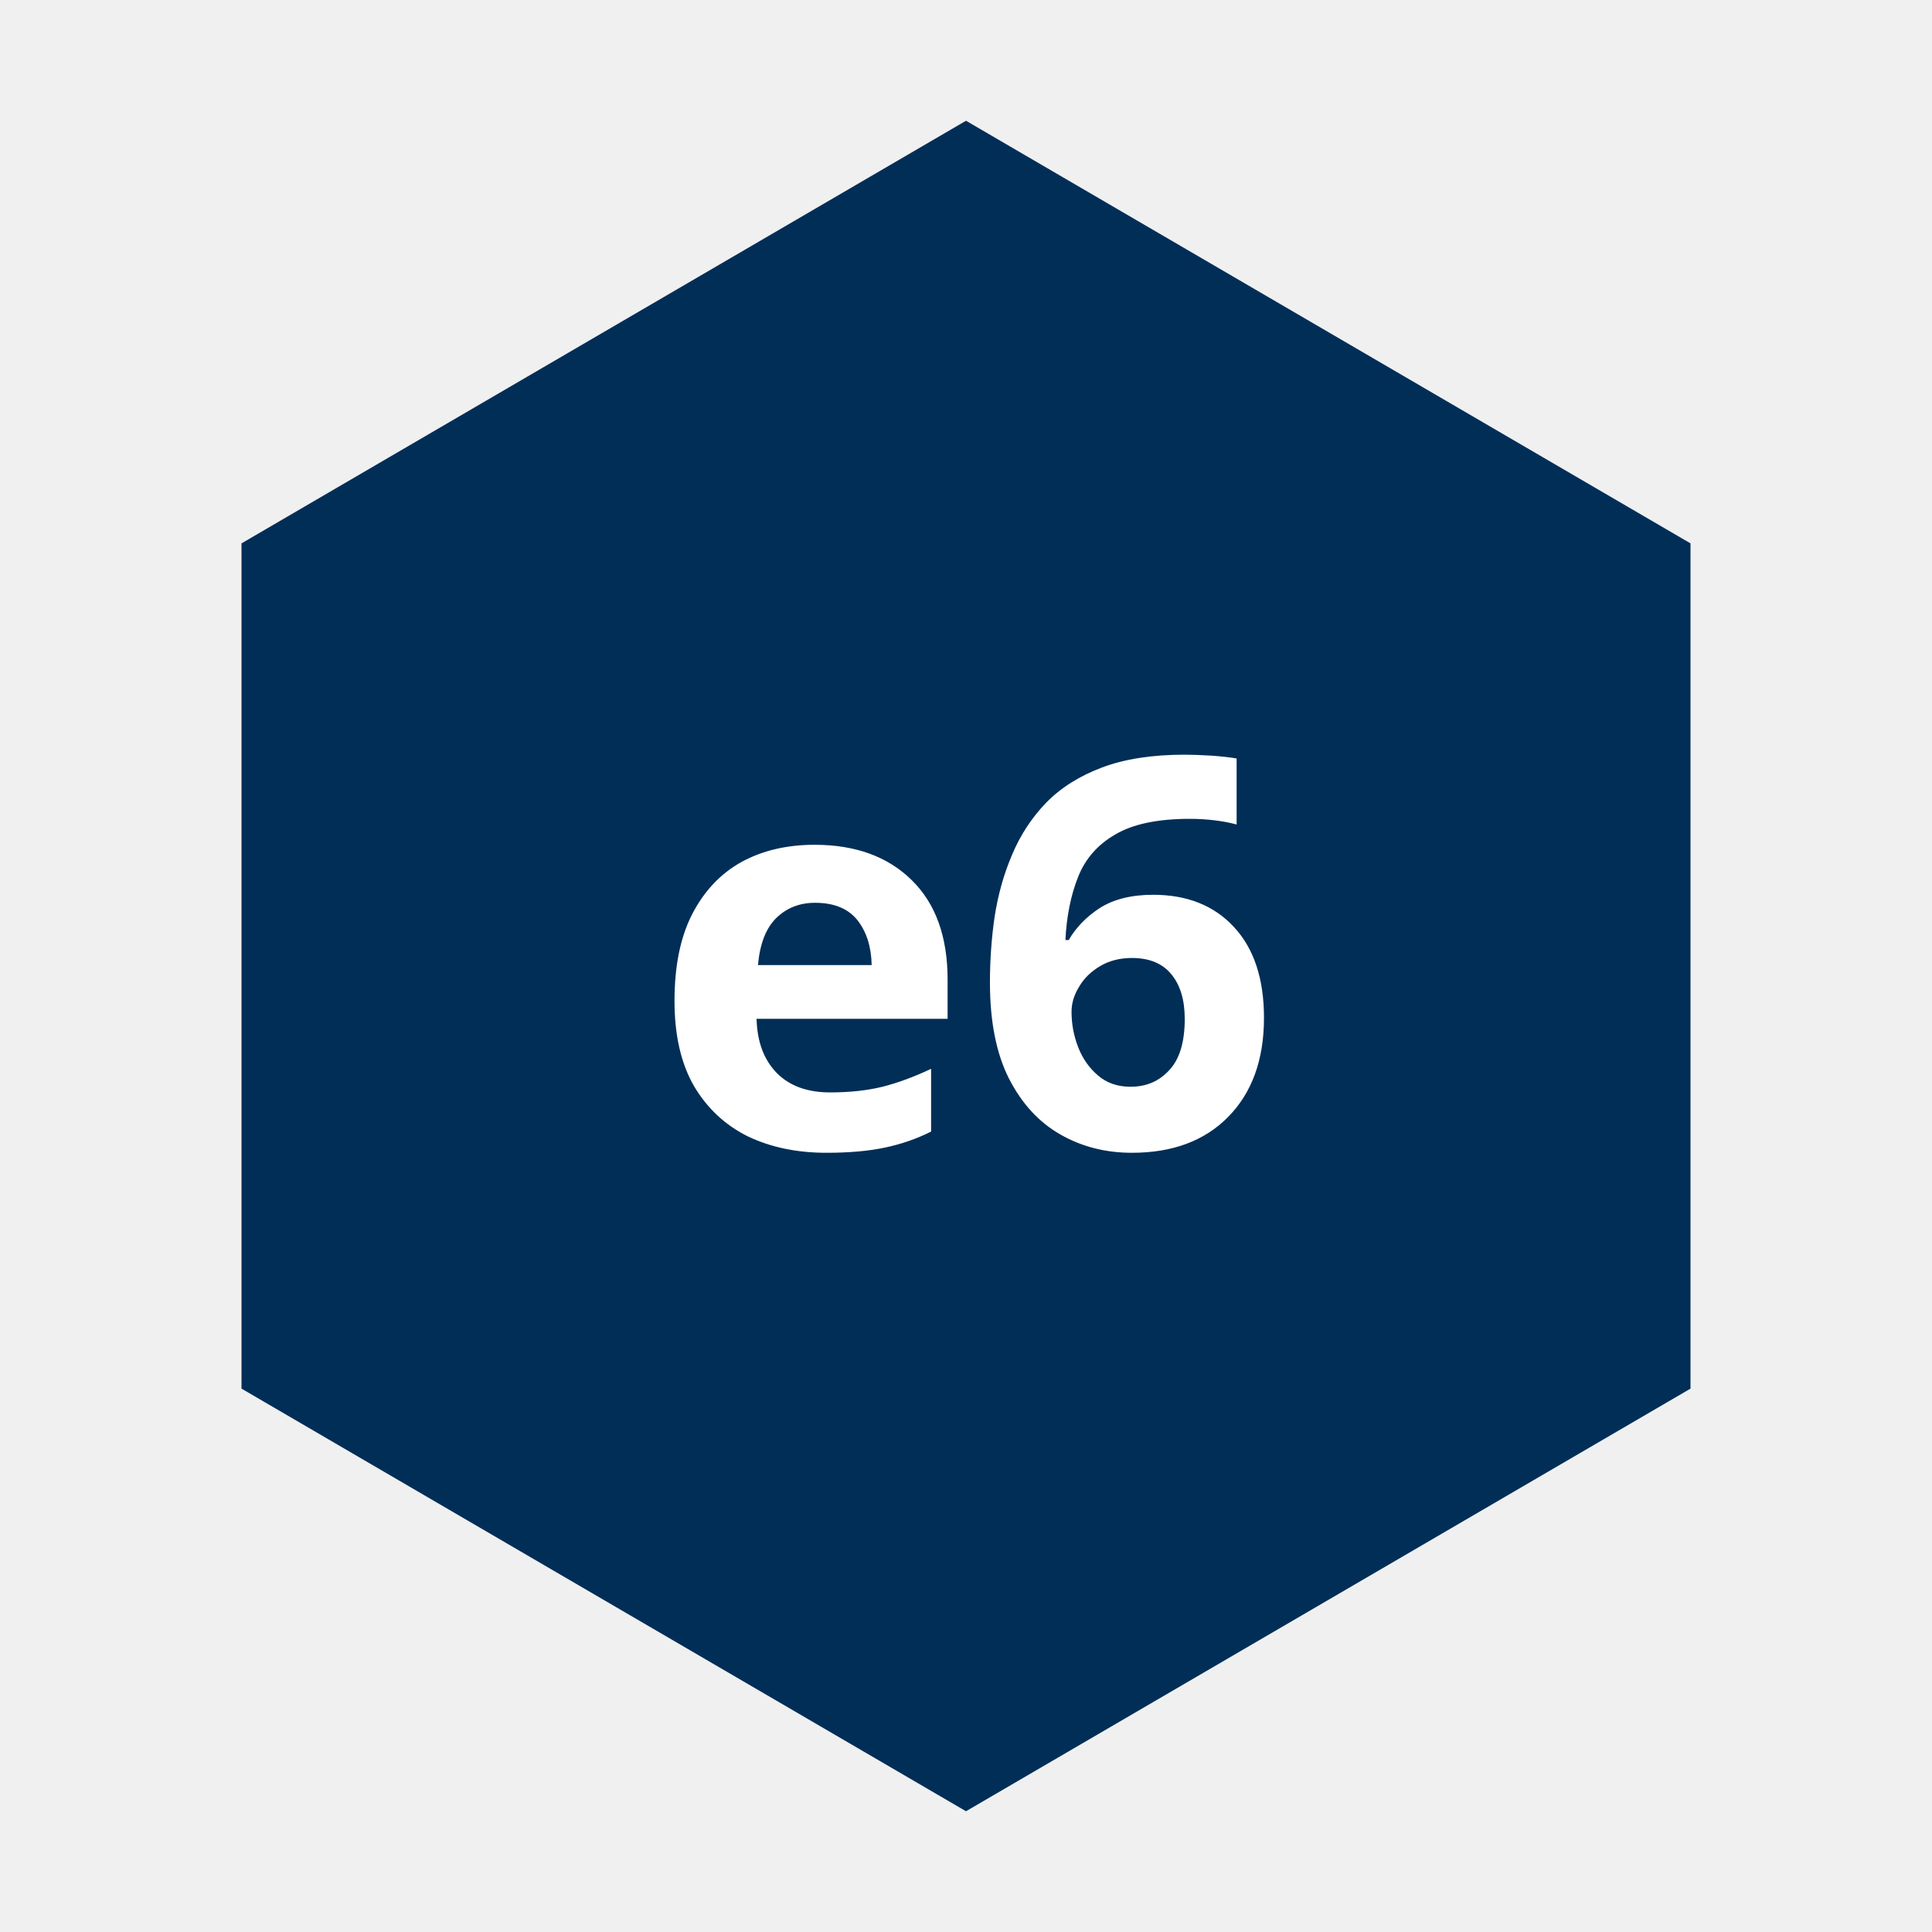
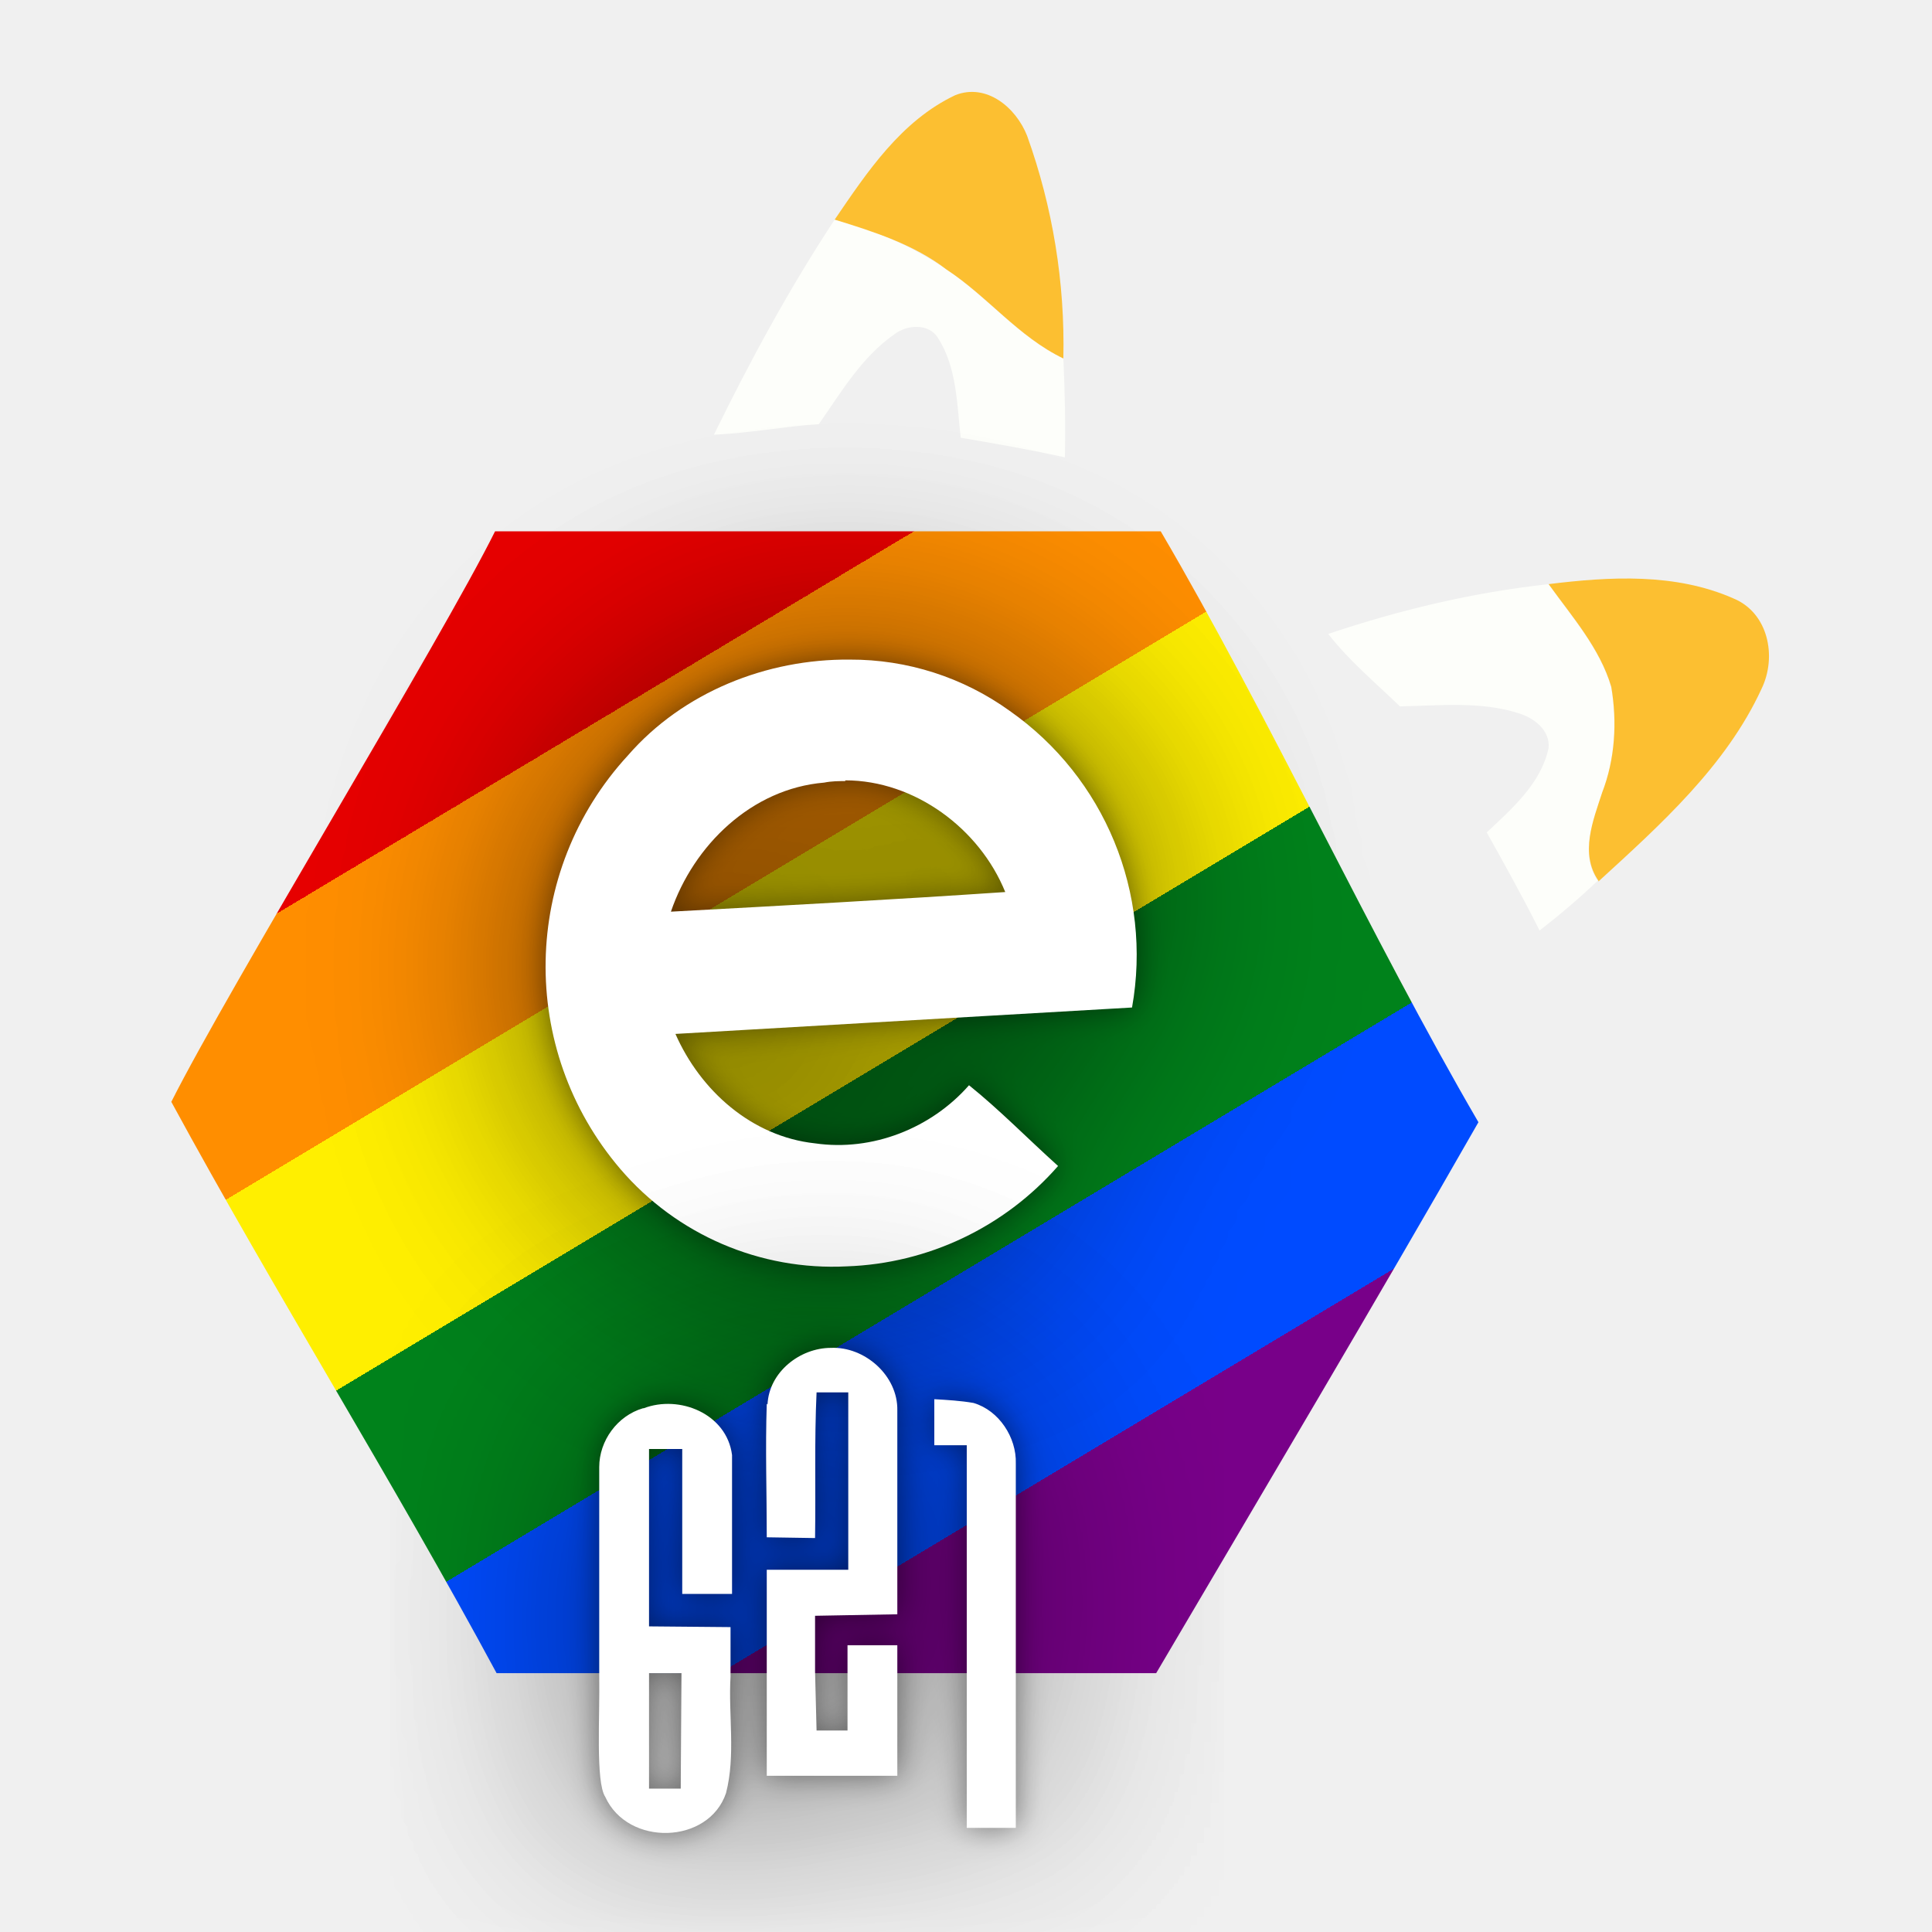
- <svg xmlns="http://www.w3.org/2000/svg" viewBox="0 0 64 64" role="img" aria-label="e621">
-   <polygon fill="#012e57" points="32,4 56,18 56,46 32,60 8,46 8,18" />
-   <text x="32" y="38" text-anchor="middle" font-family="ui-sans-serif,system-ui,sans-serif" font-weight="700" font-size="18" fill="#fff">e6</text>
+ <svg xmlns="http://www.w3.org/2000/svg" xmlns:xlink="http://www.w3.org/1999/xlink" width="256" height="256" class="esix-logo">
+   <defs>
+     <linearGradient id="a">
+       <stop offset="0" style="stop-color:#e60000;stop-opacity:1" />
+       <stop offset=".167" style="stop-color:#e60000;stop-opacity:1" />
+       <stop offset=".167" style="stop-color:#ff8e00;stop-opacity:1" />
+       <stop offset=".333" style="stop-color:#ff8e00;stop-opacity:1" />
+       <stop offset=".333" style="stop-color:#ffef00;stop-opacity:1" />
+       <stop offset=".5" style="stop-color:#ffef00;stop-opacity:1" />
+       <stop offset=".5" style="stop-color:#00821b;stop-opacity:1" />
+       <stop offset=".667" style="stop-color:#00821b;stop-opacity:1" />
+       <stop offset=".667" style="stop-color:#004bff;stop-opacity:1" />
+       <stop offset=".833" style="stop-color:#004bff;stop-opacity:1" />
+       <stop offset=".833" style="stop-color:#780089;stop-opacity:1" />
+       <stop offset="1" style="stop-color:#780089;stop-opacity:1" />
+     </linearGradient>
+     <linearGradient xlink:href="#a" id="b" x1="65" x2="155" y1="70" y2="220" gradientUnits="userSpaceOnUse" />
+     <filter id="c" width="2" height="2" x="-.5" y="-.5" style="color-interpolation-filters:sRGB">
+       <feFlood flood-color="#000" flood-opacity=".498" result="flood" />
+       <feGaussianBlur in="SourceGraphic" result="blur" stdDeviation="15" />
+       <feOffset in="blur" result="offset" />
+       <feComposite in="flood" in2="offset" operator="in" result="comp1" />
+       <feComposite in="SourceGraphic" in2="comp1" result="fbSourceGraphic" />
+       <feColorMatrix in="fbSourceGraphic" result="fbSourceGraphicAlpha" values="0 0 0 -1 0 0 0 0 -1 0 0 0 0 -1 0 0 0 0 1 0" />
+       <feFlood flood-color="#000" flood-opacity=".498" result="flood" />
+       <feGaussianBlur in="fbSourceGraphic" result="blur" stdDeviation="2" />
+       <feOffset in="blur" result="offset" />
+       <feComposite in="flood" in2="offset" operator="in" result="comp1" />
+       <feComposite in="fbSourceGraphic" in2="comp1" result="comp2" />
+     </filter>
+   </defs>
+   <path fill="#01549d" d="M65.6 70.4h88.2c14.2 24.2 28 54.1 42.1 78.3-14 24.5-28.4 48.7-42.7 73H65.8C52 196.1 36.5 171.4 22.7 146c7.7-15.3 35.8-61.3 42.9-75.6z" class="esix-logo-bg" style="fill-opacity:1;fill:url(#b);opacity:1" />
+   <g fill="#fdfefa" class="esix-logo-ear-bottom">
+     <path d="M110.6 29.1a46.6 46.6 0 0 1 14.8 6.6c5.4 3.6 9.6 9 15.5 11.8.2 4.4.3 8.7.2 13.1-4.5-1-9.1-1.8-13.8-2.6-.5-4.4-.5-9.3-3-13.2-1.2-2-4.1-1.8-5.8-.5-4.3 3-7 7.6-10 11.9-4.6.3-9.2 1.2-13.9 1.4 4.8-9.8 10-19.4 16-28.5zM176 84c9.5-3.2 19.2-5.5 29.2-6.6 3 4.3 6.8 8.5 8.3 13.7.8 4.6.5 9.5-1.2 14-1.2 3.6-3 8-.6 11.6-2.4 2.3-5 4.5-7.7 6.6-2.2-4.4-4.6-8.7-7-13 3.4-3.2 7.2-6.5 8.2-11.2.2-2.4-2-4-4-4.6-5-1.6-10.5-1-15.7-.9-3.2-3.1-6.7-6-9.5-9.6z" />
+   </g>
+   <g fill="#fcbf31" class="esix-logo-ear-top">
+     <path d="M126.6 12.6c4.1-1.6 8 1.6 9.5 5.4a81.8 81.8 0 0 1 4.8 29.5c-6-2.9-10-8.2-15.5-11.8-4.3-3.3-9.6-5-14.8-6.6 4.3-6.3 8.8-13.1 16-16.5zM205.2 77.4c8.1-1 16.8-1.5 24.5 1.9 4.6 1.9 5.8 7.7 3.7 12-4.7 10.2-13.4 18-21.6 25.5v-.1c-2.5-3.6-.7-8 .5-11.7 1.7-4.4 2-9.3 1.2-14-1.5-5.1-5.2-9.3-8.3-13.6z" />
+   </g>
+   <path fill="#fff" d="M112.6 87.4c-11-.1-22.1 4.3-29.4 12.7a41.3 41.3 0 0 0-1 54.8 37 37 0 0 0 30 12.9 39 39 0 0 0 28-13.3c-4-3.6-7.7-7.4-11.8-10.7-5 5.7-12.8 8.8-20.4 7.7-8.4-.9-15.2-7-18.5-14.5l60.5-3.5a39.5 39.5 0 0 0-16.2-39.3 36 36 0 0 0-21.2-6.8zm-.6 16c9.2 0 17.8 6.4 21.2 14.8-14.8 1-29.5 1.8-44.3 2.6 3-8.8 10.7-16.3 20.3-17.1 1-.2 1.9-.2 2.8-.2z" class="esix-logo-letter" style="filter:url(#c)" />
+   <g fill="#fff" class="esix-logo-numbers" style="filter:url(#c)">
+     <path d="M101.7 186.1c.2-4.3 4.3-7.5 8.4-7.5 4.5-.2 8.9 3.7 8.8 8.3v27l-10.9.2v7.4l.2 7.8h4.1V218h6.6v17.3h-17.3V208h10.8v-23.5h-4.2c-.3 6.4-.1 12.8-.2 19.3l-6.4-.1c0-5.9-.2-11.8 0-17.7zM123.8 185.4c1.7.1 3.5.2 5.2.5 3.4 1 5.7 4.6 5.6 8v48.3h-6.5v-50.7h-4.3v-6zM85.3 186.6c4.7-1.8 11 .7 11.7 6.2v18.4h-6.6V192H86v45h4.2l.1-15.3h-4.6l-.1-6.2 11.2.1v6.6c-.3 5 .7 10.4-.6 15.4-2.3 6.8-13 7.1-16 .5-1.3-2-.7-10.7-.8-16v-27.7c0-3.5 2.4-6.8 5.8-7.8z" />
+   </g>
</svg>
